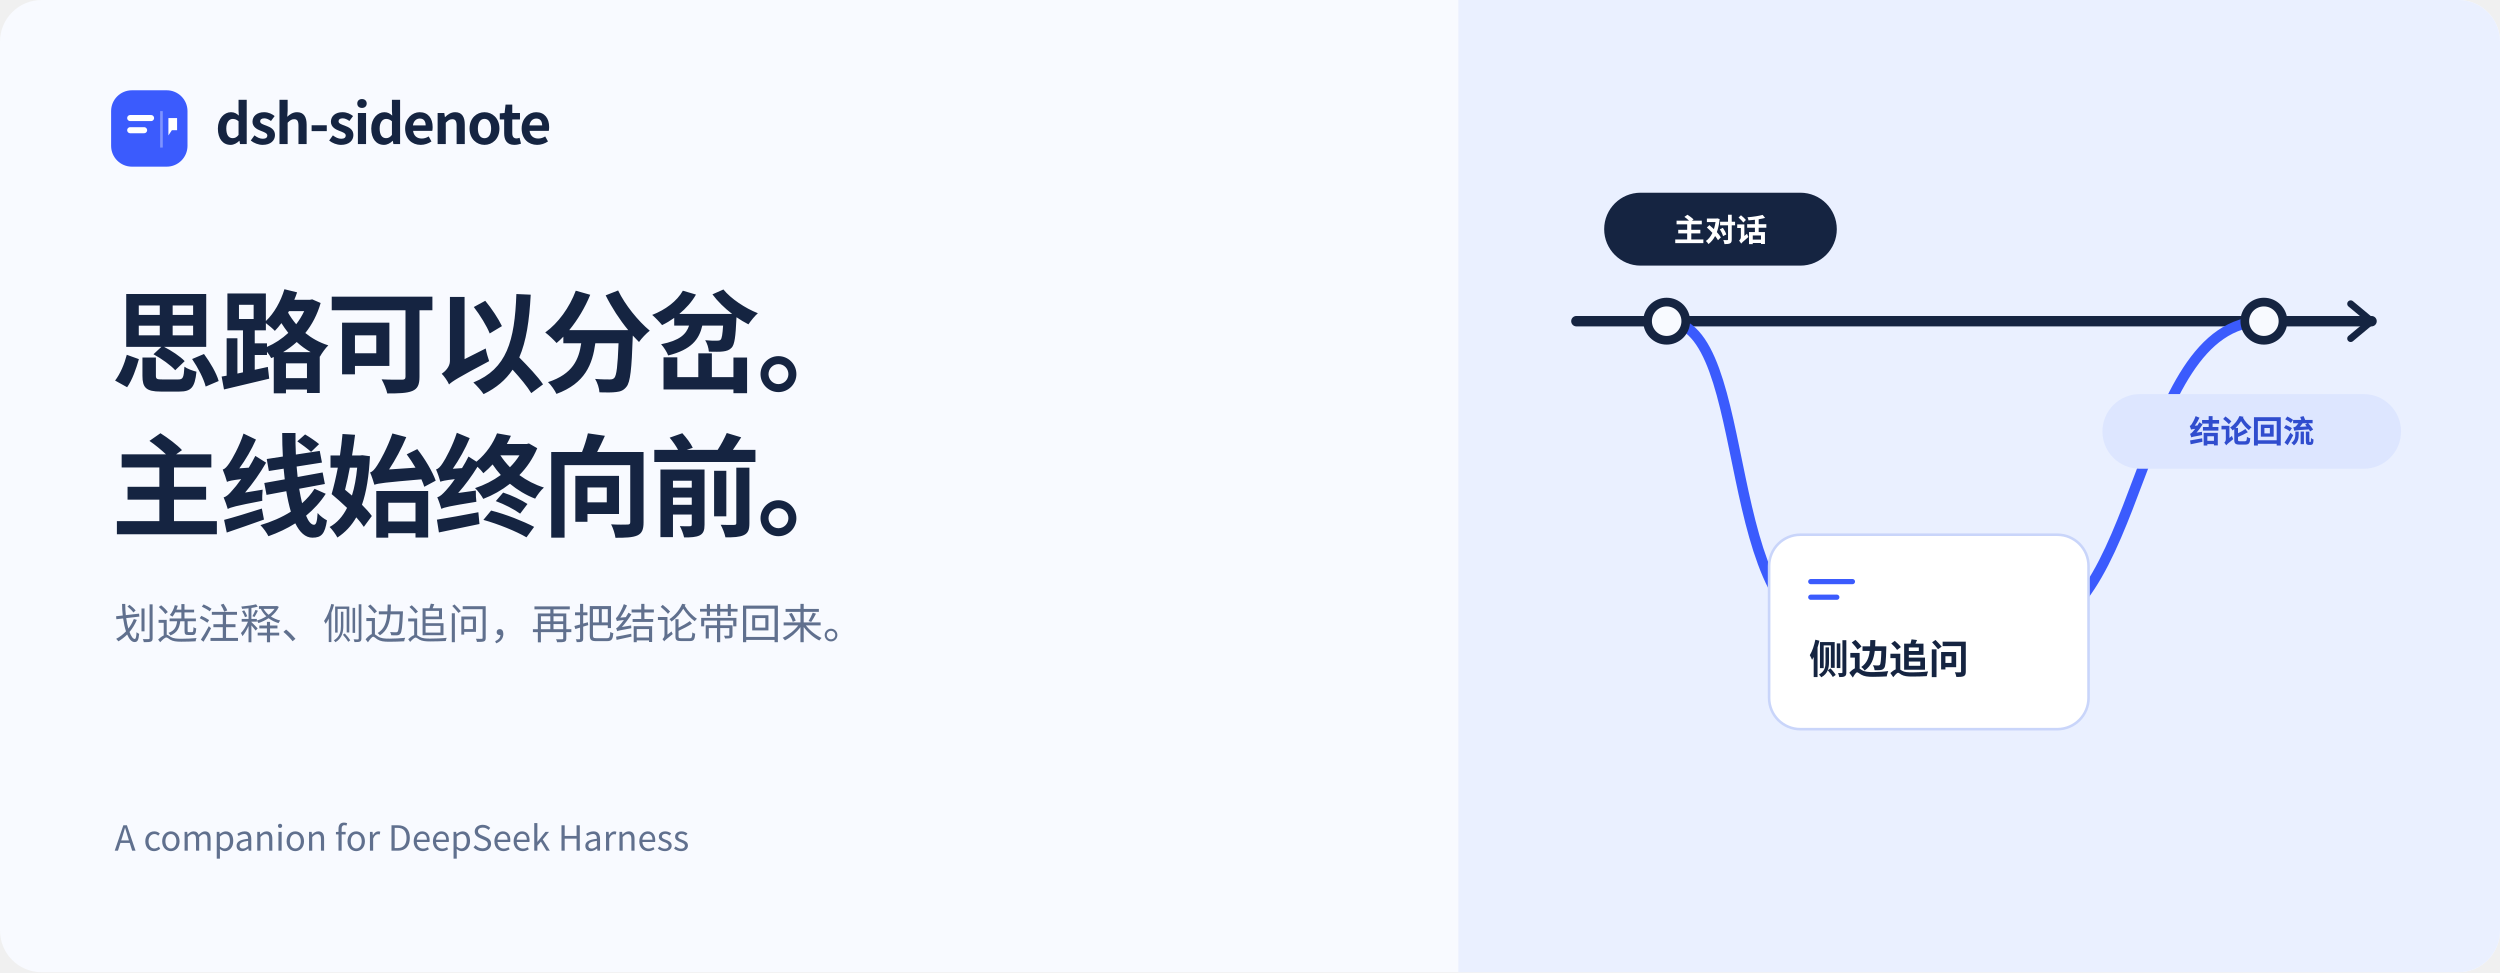
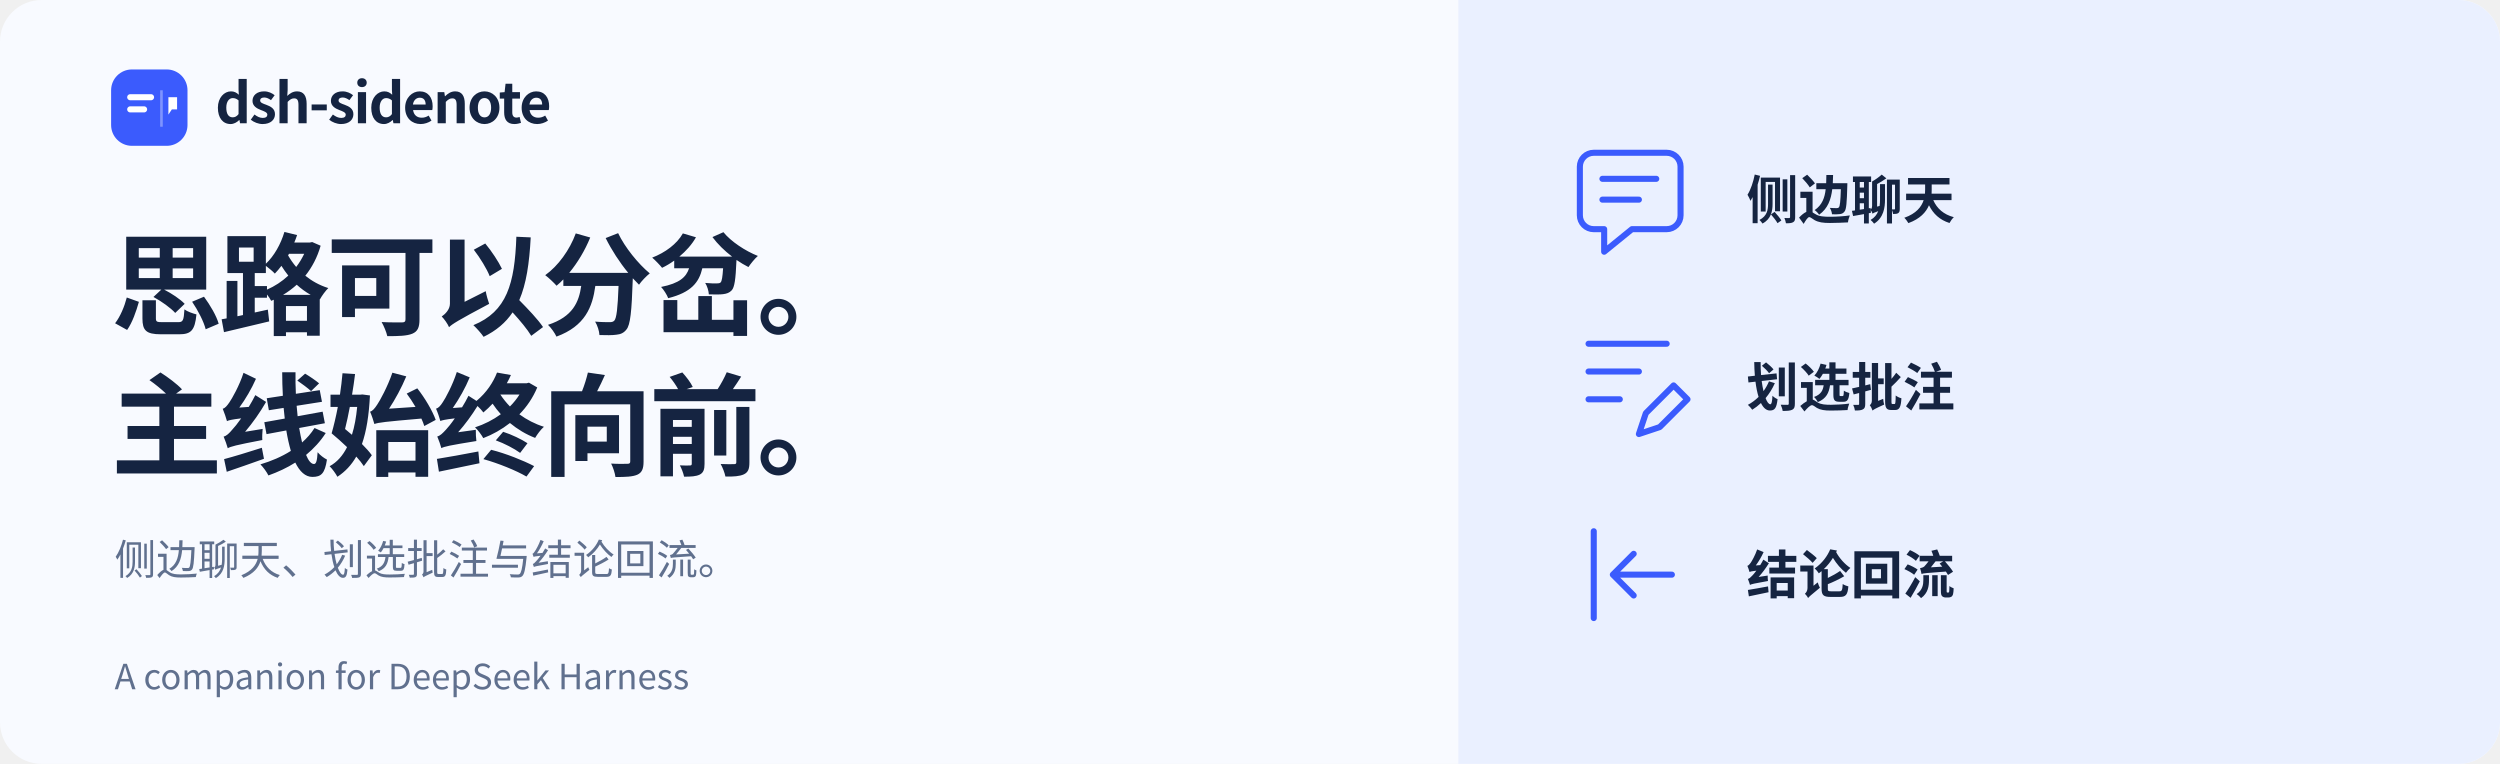
- <svg xmlns="http://www.w3.org/2000/svg" width="1440" height="560" viewBox="0 0 1440 560" role="img" aria-labelledby="title desc" xml:lang="zh-CN">
-   <rect width="1440" height="560" rx="24" fill="#F8FAFF" />
-   <path d="M840 0h576a24 24 0 0 1 24 24v512a24 24 0 0 1-24 24H840Z" fill="#EAF0FF" />
+ <svg xmlns="http://www.w3.org/2000/svg" width="1440" height="440" viewBox="0 0 1440 440" role="img" aria-labelledby="title desc" xml:lang="zh-CN">
+   <rect width="1440" height="440" rx="24" fill="#F8FAFF" />
+   <path d="M840 0h576a24 24 0 0 1 24 24v392a24 24 0 0 1-24 24H840Z" fill="#EAF0FF" />
  <g font-family="-apple-system, BlinkMacSystemFont, 'Segoe UI', 'PingFang SC', 'Noto Sans CJK SC', sans-serif">
-     <g transform="translate(64 52)">
+     <g transform="translate(64 40)">
      <rect width="44" height="44" rx="12" fill="#3B5BFD" />
      <path d="M11 16h12m-12 7h8" stroke="white" stroke-width="3.5" stroke-linecap="round" />
      <path d="M29 12v21" stroke="white" stroke-opacity=".35" stroke-width="1.5" />
      <path d="M33 16h5v7h-3l-2 3Z" fill="white" />
      <text x="60" y="31" font-size="32" font-weight="650" letter-spacing="-1" fill="#152441">dsh-sidenote</text>
    </g>
-     <text x="64" y="221" fill="#152441" font-size="64" font-weight="700" letter-spacing="-2">思路可以分岔。</text>
-     <text x="64" y="304" fill="#152441" font-size="64" font-weight="700" letter-spacing="-2">主线始终向前。</text>
-     <text x="66" y="368" fill="#60708E" font-size="24">划选注释、侧边追问，再把结论带回来。</text>
-     <text x="66" y="490" fill="#60708E" font-size="20">A companion for DeepSeek Harness</text>
-     <path d="M908 185H1366" fill="none" stroke="#152441" stroke-width="6" stroke-linecap="round" />
-     <path d="M960 185C1012 185 988 366 1060 366H1160C1236 366 1228 185 1304 185" fill="none" stroke="#3B5BFD" stroke-width="6" stroke-linecap="round" />
-     <path d="m1354 175 12 10-12 10" fill="none" stroke="#152441" stroke-width="4" stroke-linecap="round" stroke-linejoin="round" />
-     <circle cx="960" cy="185" r="11" fill="#F8FAFF" stroke="#152441" stroke-width="5" />
-     <circle cx="1304" cy="185" r="11" fill="#F8FAFF" stroke="#152441" stroke-width="5" />
-     <rect x="924" y="111" width="134" height="42" rx="21" fill="#152441" />
-     <text x="991" y="139" fill="white" font-size="18" font-weight="600" text-anchor="middle">主对话</text>
-     <rect x="1019" y="308" width="184" height="112" rx="18" fill="white" stroke="#C9D5FA" stroke-width="1.5" />
-     <path d="M1043 335h24m-24 9h15" stroke="#3B5BFD" stroke-width="3" stroke-linecap="round" />
-     <text x="1042" y="388" fill="#152441" font-size="23" font-weight="600">侧边追问</text>
-     <rect x="1211" y="227" width="172" height="43" rx="21.5" fill="#DDE6FF" />
-     <text x="1297" y="255" fill="#304DCE" font-size="18" font-weight="600" text-anchor="middle">结论回流</text>
+     <text x="64" y="188" fill="#152441" font-size="64" font-weight="700" letter-spacing="-2">思路可以分岔。</text>
+     <text x="64" y="269" fill="#152441" font-size="64" font-weight="700" letter-spacing="-2">主线始终向前。</text>
+     <text x="66" y="331" fill="#60708E" font-size="24">侧边聊天、划选批注与结论回流。</text>
+     <text x="66" y="397" fill="#60708E" font-size="20">A companion for DeepSeek Harness</text>
+     <g fill="none" stroke="#3B5BFD" stroke-width="3.5" stroke-linecap="round" stroke-linejoin="round">
+       <path d="M918 88h42a8 8 0 0 1 8 8v28a8 8 0 0 1-8 8h-20l-16 13v-13h-6a8 8 0 0 1-8-8V96a8 8 0 0 1 8-8Z" />
+       <path d="M923 103h31m-31 12h21" />
+       <path d="M915 198h45m-45 16h29m-29 16h18" />
+       <path d="m948 238 16-16 8 8-16 16-12 4Z" />
+       <path d="M918 306v50m45-25h-34m12-12-12 12 12 12" />
+     </g>
+     <g fill="#152441" font-size="30" font-weight="600">
+       <text x="1006" y="126">侧边聊天</text>
+       <text x="1006" y="234">划选批注</text>
+       <text x="1006" y="342">结论回流</text>
+     </g>
  </g>
</svg>
